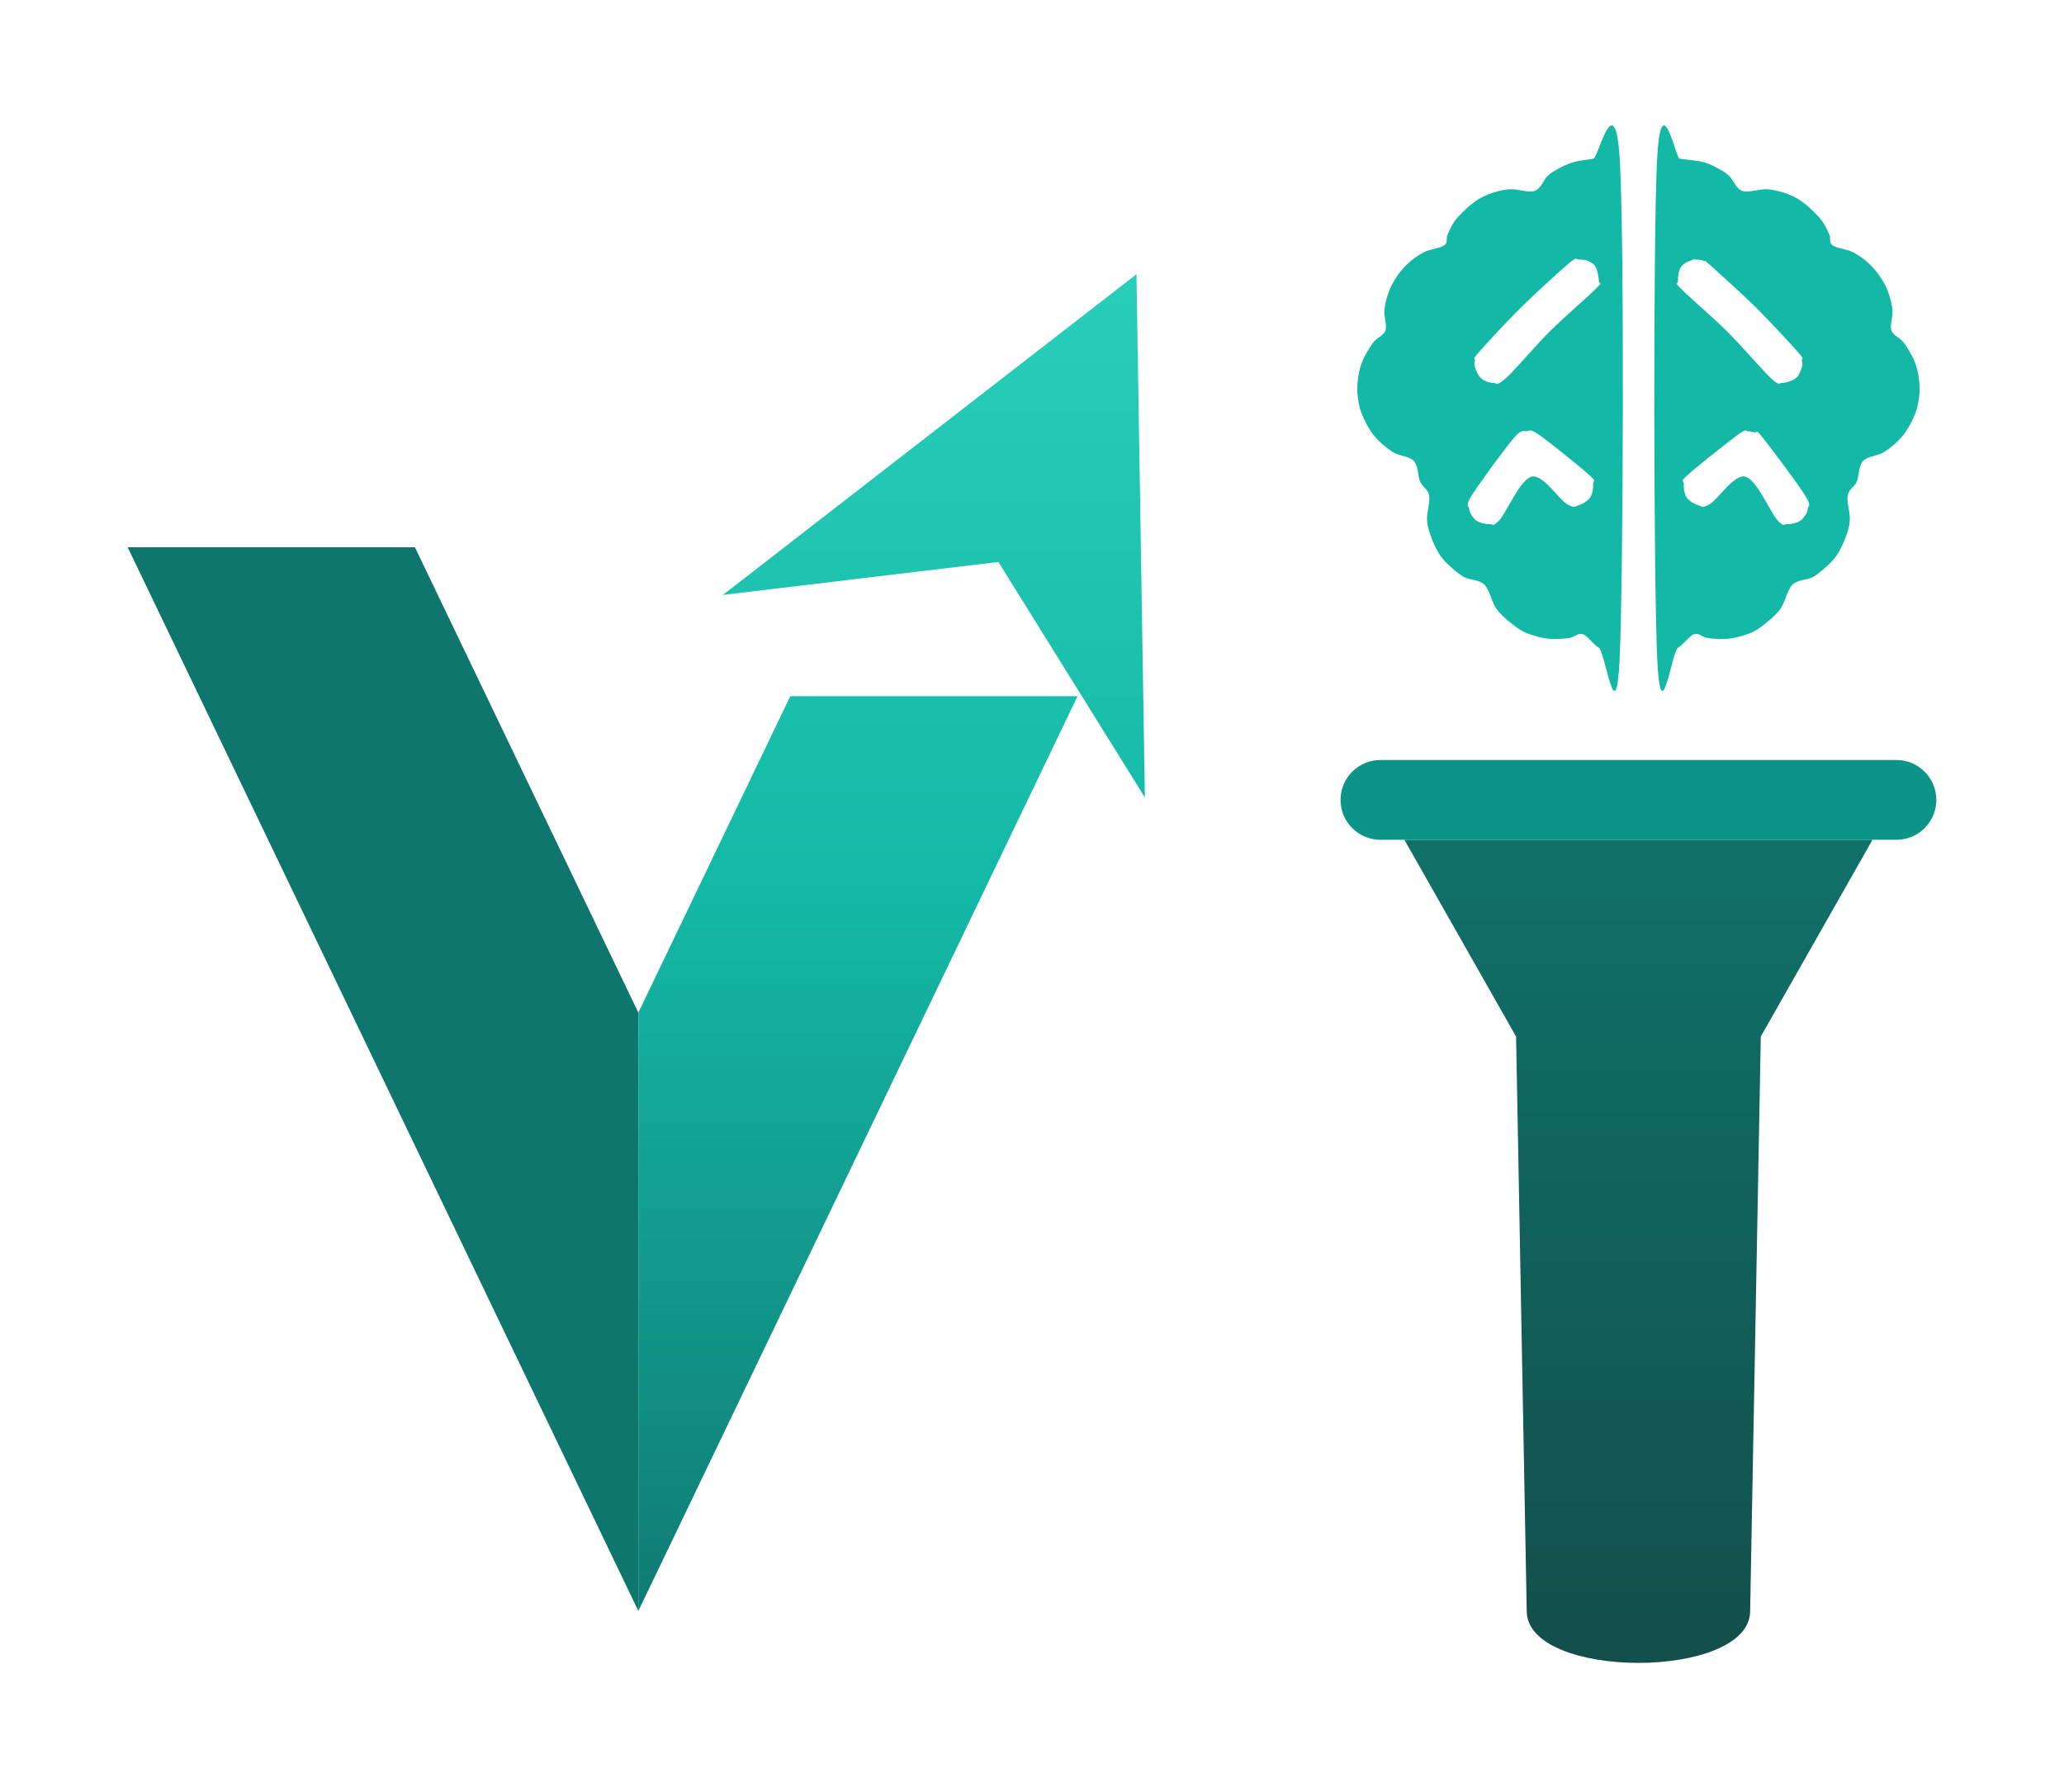
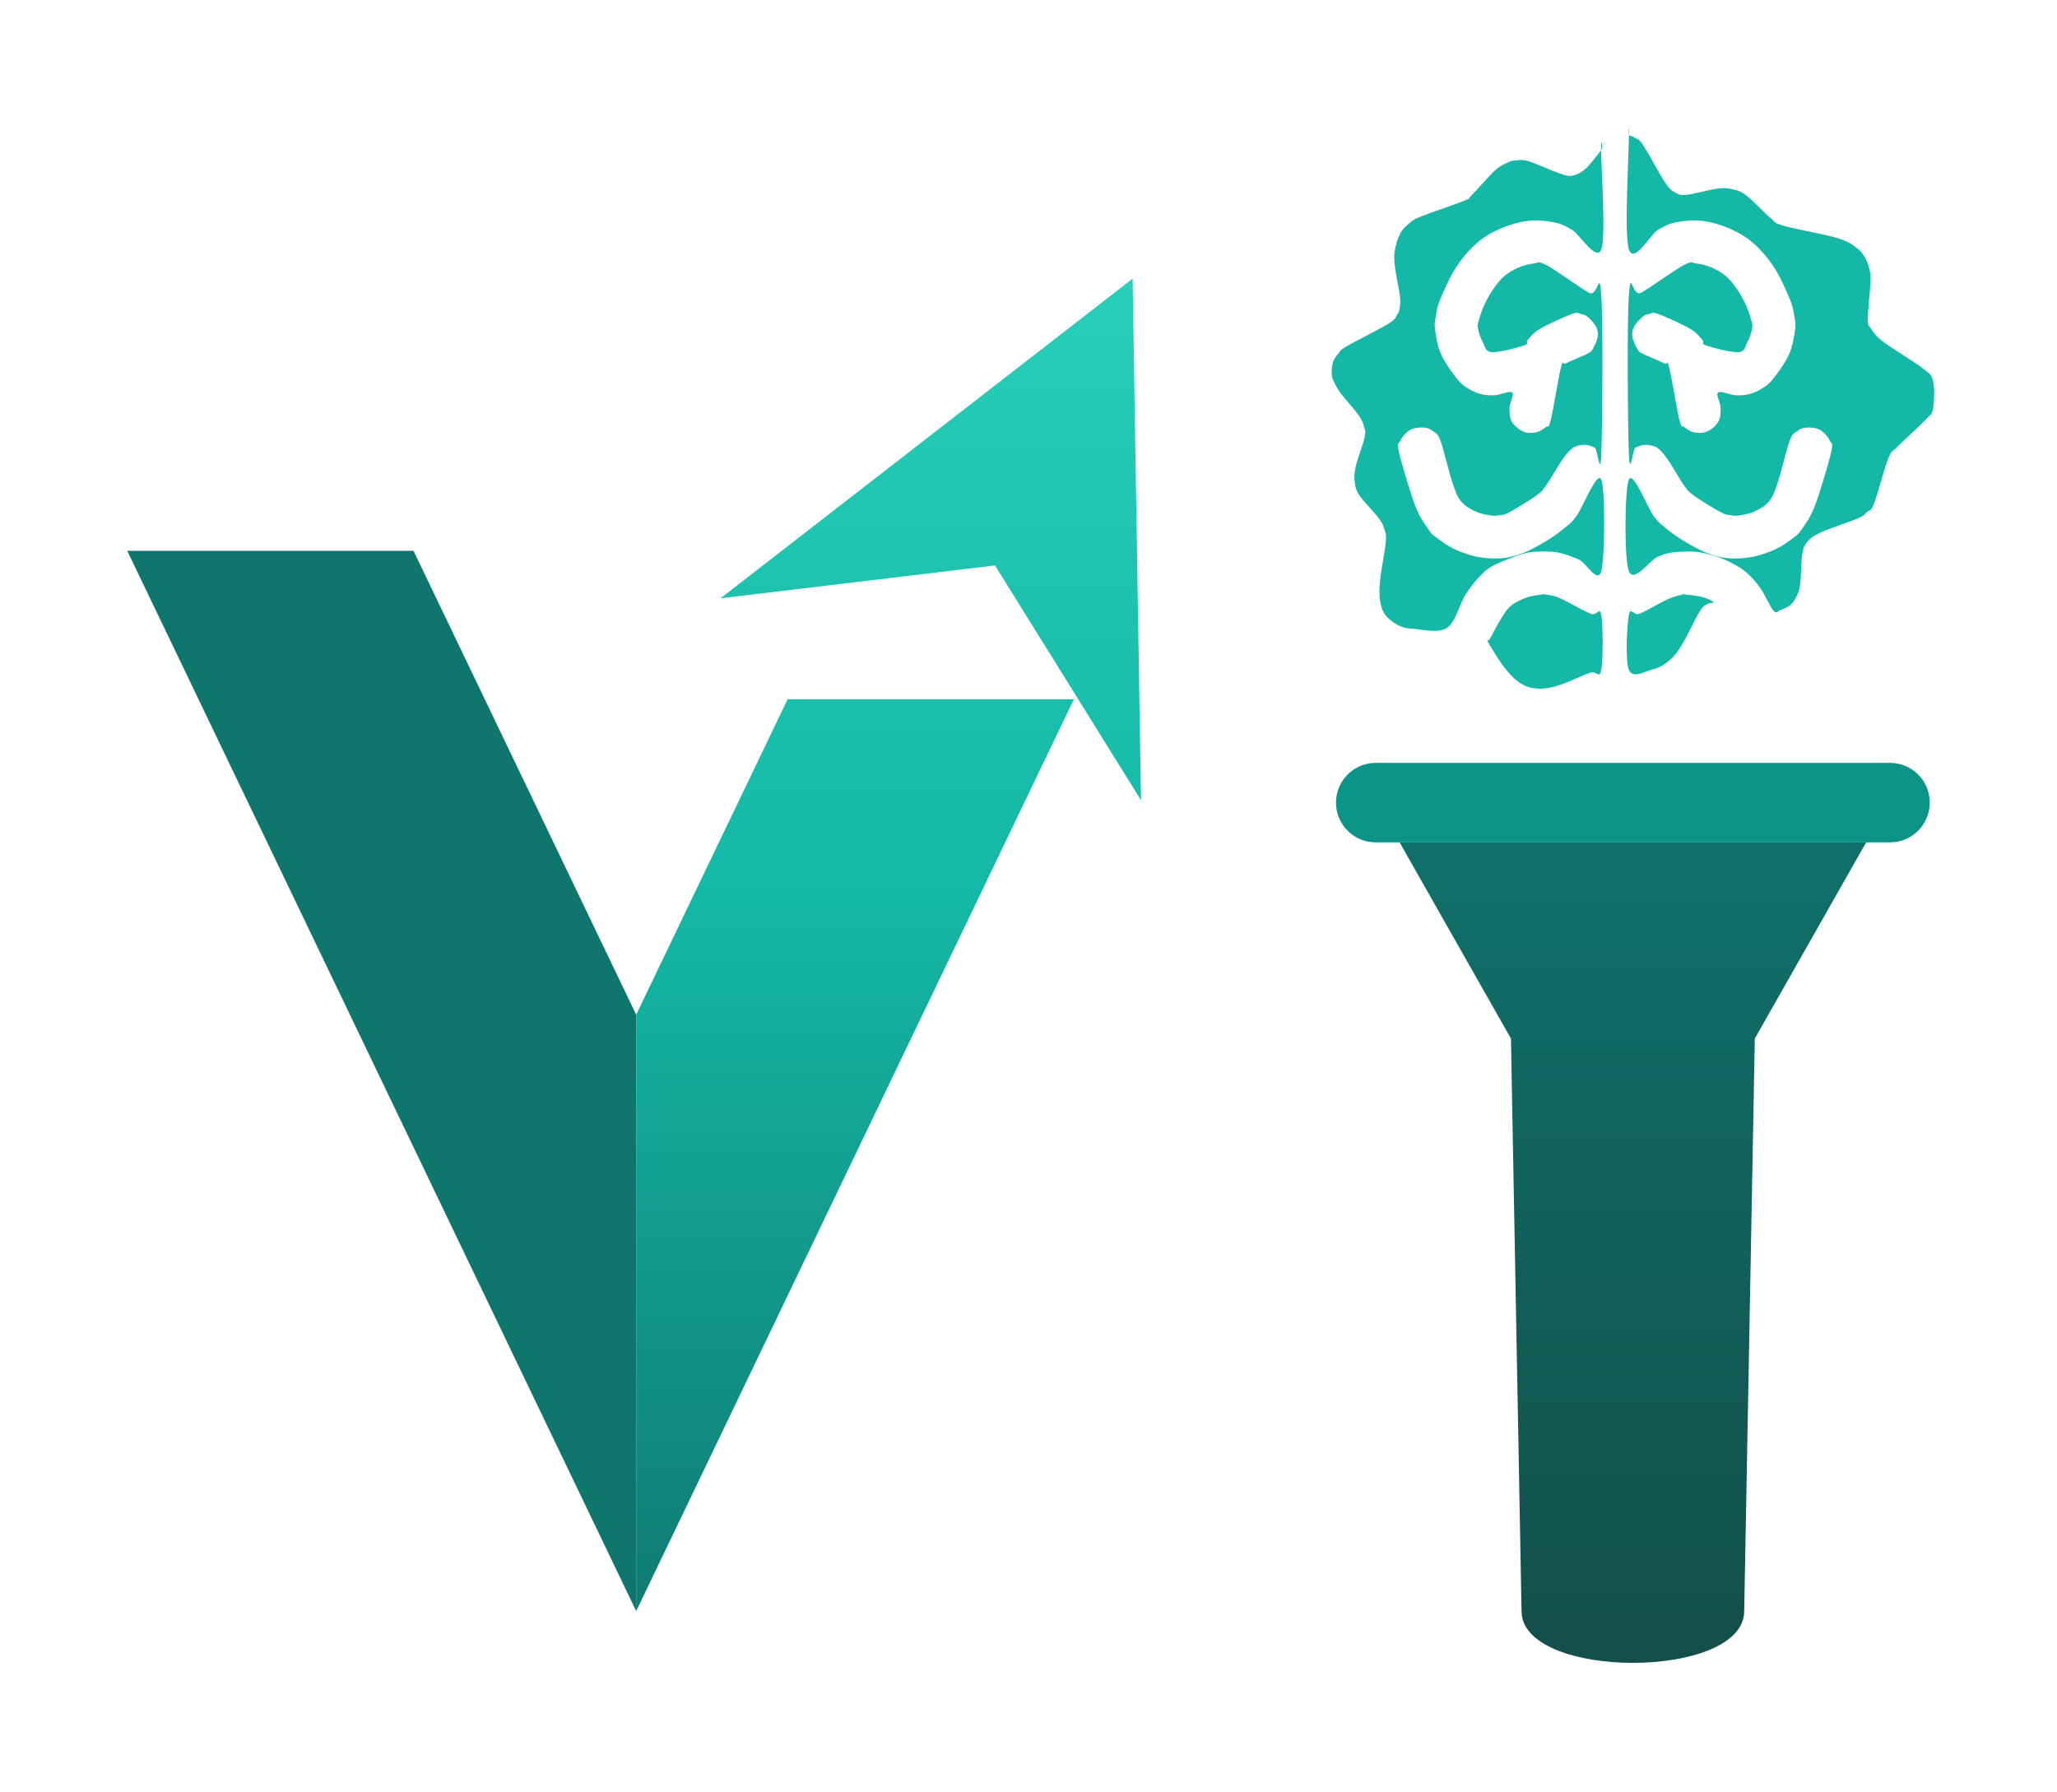
- <svg xmlns="http://www.w3.org/2000/svg" viewBox="-116 -151.45 194 168.45" width="194" height="168.45" role="img" aria-label="Vriddhi Institutions">
+ <svg xmlns="http://www.w3.org/2000/svg" viewBox="-116 -151.95 194 168.95" width="194" height="168.95" role="img" aria-label="Vriddhi Institutions">
  <defs>
    <linearGradient id="gradV" gradientUnits="userSpaceOnUse" x1="-20" y1="-140" x2="-20" y2="6">
      <stop offset="0" stop-color="#2dd4bf" />
      <stop offset="0.5" stop-color="#14b8a6" />
      <stop offset="1" stop-color="#0f766e" />
    </linearGradient>
    <linearGradient id="gradTorch" gradientUnits="userSpaceOnUse" x1="0" y1="-84" x2="0" y2="6">
      <stop offset="0" stop-color="#0f766e" />
      <stop offset="1" stop-color="#134e4a" />
    </linearGradient>
    <linearGradient id="gradBrain" gradientUnits="userSpaceOnUse" x1="0" y1="-145" x2="0" y2="-88">
      <stop offset="0" stop-color="#5eead4" />
      <stop offset="1" stop-color="#14b8a6" />
    </linearGradient>
    <filter id="softShadow" x="-35%" y="-35%" width="170%" height="170%" color-interpolation-filters="sRGB">
      <feDropShadow dx="0" dy="6" stdDeviation="6" flood-color="#0f172a" flood-opacity="0.2" />
    </filter>
    <filter id="liftShadow" x="-35%" y="-35%" width="170%" height="170%" color-interpolation-filters="sRGB">
      <feDropShadow dx="0" dy="11" stdDeviation="13" flood-color="#0f172a" flood-opacity="0.3" />
    </filter>
  </defs>
  <g class="vriddhi-mark">
    <path d="M -104 -100 L -56 0 L -56 -56.25 L -77 -100 Z" fill="#0f766e" />
    <path d="M -56 0 L -14.72 -86 L -41.72 -86 L -56 -56.25 Z" fill="url(#gradV)" />
    <path d="M -9.18 -125.67 L -8.39 -76.48 L -22.16 -98.62 L -48.05 -95.52 Z" fill="url(#gradV)" />
    <path d="M 27.5 0 L 26.5 -54 L 16 -72.5 L 60 -72.5 L 49.5 -54 L 48.5 0 C 48.5 6.51 27.5 6.51 27.5 0 Z" fill="url(#gradTorch)" />
    <path d="M 13.75 -80 H 62.25 A 3.75 3.75 0 0 1 66 -76.25 V -76.25 A 3.75 3.75 0 0 1 62.25 -72.5 H 13.75 A 3.75 3.75 0 0 1 10 -76.25 V -76.25 A 3.75 3.75 0 0 1 13.75 -80 Z" fill="#0d9488" />
-     <g transform="translate(38 -86.03) scale(1.09)">
-       <path fill-rule="evenodd" fill="url(#gradBrain)" d="M -3.89 -46.32 C -3.51 -46.25 -1.97 -53.09 -1.59 -45.93 C -1.21 -38.78 -1.31 -10.37 -1.61 -3.41 C -1.91 3.56 -2.87 -3.82 -3.4 -4.14 C -3.93 -4.46 -4.37 -5.17 -4.79 -5.32 C -5.21 -5.46 -5.48 -5.07 -5.92 -5 C -6.37 -4.93 -6.95 -4.89 -7.43 -4.91 C -7.91 -4.93 -8.32 -4.99 -8.8 -5.14 C -9.28 -5.28 -9.75 -5.4 -10.31 -5.77 C -10.87 -6.15 -11.68 -6.78 -12.18 -7.42 C -12.67 -8.05 -12.8 -9.11 -13.28 -9.59 C -13.76 -10.06 -14.52 -9.95 -15.08 -10.27 C -15.64 -10.6 -16.24 -11.16 -16.63 -11.55 C -17.02 -11.95 -17.18 -12.23 -17.41 -12.65 C -17.63 -13.06 -17.86 -13.62 -18 -14.06 C -18.14 -14.5 -18.22 -14.75 -18.23 -15.29 C -18.24 -15.83 -17.95 -16.77 -18.05 -17.3 C -18.14 -17.83 -18.6 -17.97 -18.82 -18.47 C -19.04 -18.96 -18.97 -19.83 -19.37 -20.26 C -19.77 -20.69 -20.65 -20.68 -21.22 -21.05 C -21.79 -21.42 -22.37 -21.92 -22.81 -22.46 C -23.25 -23.01 -23.63 -23.73 -23.86 -24.33 C -24.1 -24.93 -24.18 -25.51 -24.23 -26.07 C -24.27 -26.62 -24.22 -27.17 -24.14 -27.67 C -24.05 -28.16 -23.94 -28.56 -23.73 -29.03 C -23.51 -29.51 -23.18 -30.08 -22.86 -30.49 C -22.54 -30.91 -21.98 -31.06 -21.82 -31.51 C -21.66 -31.97 -21.95 -32.68 -21.91 -33.21 C -21.87 -33.73 -21.75 -34.21 -21.59 -34.67 C -21.43 -35.14 -21.23 -35.56 -20.95 -35.99 C -20.67 -36.43 -20.31 -36.89 -19.9 -37.27 C -19.49 -37.65 -19.02 -38 -18.49 -38.27 C -17.96 -38.54 -17.07 -38.61 -16.73 -38.87 C -16.39 -39.12 -16.64 -39.41 -16.45 -39.81 C -16.26 -40.21 -16.05 -40.75 -15.59 -41.27 C -15.12 -41.78 -14.39 -42.5 -13.67 -42.91 C -12.96 -43.31 -12.08 -43.58 -11.3 -43.68 C -10.51 -43.79 -9.54 -43.36 -8.97 -43.55 C -8.39 -43.74 -8.19 -44.5 -7.86 -44.81 C -7.52 -45.13 -7.32 -45.25 -6.94 -45.45 C -6.56 -45.66 -6.08 -45.9 -5.58 -46.04 C -5.07 -46.19 -4.18 -46.27 -3.89 -46.32 C -3.61 -46.36 -4.27 -46.38 -3.89 -46.32 Z M 3.57 -46.32 C 3.9 -46.27 5.01 -46.19 5.58 -46.04 C 6.14 -45.9 6.56 -45.66 6.94 -45.45 C 7.32 -45.25 7.52 -45.13 7.86 -44.81 C 8.19 -44.5 8.39 -43.74 8.97 -43.55 C 9.54 -43.36 10.51 -43.79 11.3 -43.68 C 12.08 -43.58 12.96 -43.31 13.67 -42.91 C 14.39 -42.5 15.12 -41.78 15.59 -41.27 C 16.05 -40.75 16.26 -40.21 16.45 -39.81 C 16.64 -39.41 16.39 -39.12 16.73 -38.87 C 17.07 -38.61 17.96 -38.54 18.49 -38.27 C 19.02 -38 19.49 -37.65 19.9 -37.27 C 20.31 -36.89 20.67 -36.43 20.95 -35.99 C 21.23 -35.56 21.43 -35.14 21.59 -34.67 C 21.75 -34.21 21.87 -33.73 21.91 -33.21 C 21.95 -32.68 21.66 -31.97 21.82 -31.51 C 21.98 -31.06 22.54 -30.91 22.86 -30.49 C 23.18 -30.08 23.51 -29.51 23.73 -29.03 C 23.94 -28.56 24.05 -28.16 24.14 -27.67 C 24.22 -27.17 24.27 -26.62 24.23 -26.07 C 24.18 -25.51 24.1 -24.93 23.86 -24.33 C 23.63 -23.73 23.25 -23.01 22.81 -22.46 C 22.37 -21.92 21.79 -21.42 21.22 -21.05 C 20.65 -20.68 19.77 -20.69 19.37 -20.26 C 18.97 -19.83 19.04 -18.96 18.82 -18.47 C 18.6 -17.97 18.14 -17.83 18.05 -17.3 C 17.95 -16.77 18.24 -15.83 18.23 -15.29 C 18.22 -14.75 18.14 -14.5 18 -14.06 C 17.86 -13.62 17.63 -13.06 17.41 -12.65 C 17.18 -12.23 17.02 -11.95 16.63 -11.55 C 16.24 -11.16 15.64 -10.6 15.08 -10.27 C 14.52 -9.95 13.76 -10.06 13.28 -9.59 C 12.8 -9.11 12.67 -8.05 12.18 -7.42 C 11.68 -6.78 10.87 -6.15 10.31 -5.77 C 9.75 -5.4 9.28 -5.28 8.8 -5.14 C 8.32 -4.99 7.91 -4.93 7.43 -4.91 C 6.95 -4.89 6.37 -4.93 5.92 -5 C 5.48 -5.07 5.21 -5.46 4.79 -5.32 C 4.37 -5.17 3.93 -4.46 3.4 -4.14 C 2.87 -3.82 1.91 3.56 1.61 -3.41 C 1.31 -10.37 1.27 -38.78 1.59 -45.93 C 1.92 -53.09 3.23 -46.25 3.56 -46.32 C 3.89 -46.38 3.23 -46.36 3.57 -46.32 Z M -5.25 -37.64 C -5.37 -37.58 -5.18 -38 -5.99 -37.31 C -6.81 -36.62 -8.83 -34.78 -10.13 -33.5 C -11.43 -32.21 -13.11 -30.39 -13.77 -29.63 C -14.43 -28.87 -14.04 -29.15 -14.09 -28.94 C -14.14 -28.72 -14.18 -28.59 -14.09 -28.34 C -14.01 -28.08 -13.84 -27.64 -13.58 -27.41 C -13.33 -27.19 -12.93 -27 -12.57 -27 C -12.21 -27 -12.24 -26.67 -11.42 -27.41 C -10.59 -28.16 -8.92 -30.17 -7.63 -31.45 C -6.34 -32.73 -4.39 -34.38 -3.69 -35.1 C -2.98 -35.81 -3.41 -35.43 -3.41 -35.75 C -3.41 -36.06 -3.52 -36.69 -3.69 -36.99 C -3.85 -37.29 -4.16 -37.44 -4.42 -37.54 C -4.68 -37.65 -5.1 -37.62 -5.24 -37.64 C -5.38 -37.65 -5.12 -37.69 -5.25 -37.64 Z M 4.75 -37.64 C 4.63 -37.58 4.21 -37.46 4.01 -37.31 C 3.81 -37.17 3.65 -37.02 3.55 -36.76 C 3.45 -36.5 3.39 -36.02 3.41 -35.75 C 3.43 -35.47 2.98 -35.81 3.69 -35.1 C 4.39 -34.38 6.34 -32.73 7.63 -31.45 C 8.92 -30.17 10.62 -28.16 11.42 -27.41 C 12.22 -26.67 12.07 -27 12.43 -27 C 12.79 -27 13.31 -27.19 13.58 -27.41 C 13.86 -27.64 14.01 -28.08 14.09 -28.34 C 14.18 -28.59 14.14 -28.72 14.09 -28.94 C 14.04 -29.15 14.43 -28.87 13.77 -29.63 C 13.11 -30.39 11.36 -32.27 10.13 -33.5 C 8.89 -34.72 7.11 -36.32 6.36 -37 C 5.6 -37.67 5.85 -37.44 5.58 -37.54 C 5.31 -37.65 4.9 -37.62 4.76 -37.64 C 4.62 -37.65 4.88 -37.69 4.75 -37.64 Z M -9.61 -22.82 C -9.8 -22.73 -9.93 -23.18 -10.72 -22.27 C -11.51 -21.35 -13.72 -18.33 -14.36 -17.31 C -15.01 -16.28 -14.61 -16.42 -14.59 -16.11 C -14.57 -15.79 -14.41 -15.6 -14.27 -15.42 C -14.13 -15.23 -14 -15.1 -13.76 -15 C -13.52 -14.9 -13.14 -14.79 -12.84 -14.82 C -12.54 -14.85 -12.57 -14.5 -11.96 -15.19 C -11.36 -15.87 -10.18 -18.68 -9.21 -18.91 C -8.25 -19.14 -6.86 -16.96 -6.17 -16.55 C -5.49 -16.14 -5.44 -16.36 -5.11 -16.46 C -4.77 -16.56 -4.34 -16.84 -4.14 -17.15 C -3.94 -17.45 -3.89 -17.98 -3.91 -18.3 C -3.93 -18.62 -3.5 -18.38 -4.28 -19.08 C -5.06 -19.79 -7.71 -21.92 -8.6 -22.54 C -9.49 -23.16 -9.44 -22.77 -9.61 -22.82 C -9.77 -22.86 -9.42 -22.91 -9.61 -22.82 Z M 9.39 -22.82 C 9.26 -22.77 9.45 -23.16 8.6 -22.54 C 7.75 -21.92 5.06 -19.79 4.28 -19.08 C 3.5 -18.38 3.93 -18.62 3.91 -18.3 C 3.89 -17.98 3.94 -17.45 4.14 -17.15 C 4.34 -16.84 4.77 -16.56 5.11 -16.46 C 5.44 -16.36 5.49 -16.14 6.17 -16.55 C 6.86 -16.96 8.25 -19.14 9.21 -18.91 C 10.18 -18.68 11.36 -15.87 11.96 -15.19 C 12.57 -14.5 12.54 -14.85 12.84 -14.82 C 13.14 -14.79 13.52 -14.9 13.76 -15 C 14 -15.1 14.13 -15.23 14.27 -15.42 C 14.41 -15.6 14.57 -15.79 14.59 -16.11 C 14.61 -16.42 15.01 -16.28 14.36 -17.31 C 13.72 -18.33 11.44 -21.36 10.72 -22.27 C 10 -23.17 10.26 -22.63 10.03 -22.73 C 9.81 -22.82 9.5 -22.8 9.39 -22.82 C 9.29 -22.83 9.52 -22.86 9.39 -22.82 Z" />
+     <g transform="translate(36.32 -89.13) scale(0.92)">
+       <path fill-rule="evenodd" fill="url(#gradBrain)" d="M 1.43 -54.41 C 1.54 -54.36 1.84 -54.31 2.08 -54.13 C 2.33 -53.96 2.4 -54.12 2.9 -53.36 C 3.41 -52.59 4.59 -50.36 5.14 -49.55 C 5.7 -48.74 5.86 -48.71 6.24 -48.5 C 6.61 -48.3 6.68 -48.24 7.39 -48.32 C 8.1 -48.39 9.73 -48.86 10.52 -48.95 C 11.31 -49.05 11.63 -48.98 12.12 -48.86 C 12.62 -48.74 12.85 -48.71 13.49 -48.22 C 14.13 -47.73 15.33 -46.43 15.96 -45.91 C 16.59 -45.4 16.17 -45.47 17.28 -45.14 C 18.4 -44.8 21.43 -44.28 22.67 -43.91 C 23.91 -43.54 24.23 -43.25 24.72 -42.9 C 25.21 -42.56 25.4 -42.24 25.63 -41.86 C 25.86 -41.48 26 -41.04 26.09 -40.62 C 26.18 -40.2 26.21 -40.17 26.18 -39.34 C 26.15 -38.5 25.9 -36.4 25.91 -35.61 C 25.92 -34.82 25.96 -35 26.23 -34.6 C 26.5 -34.21 26.64 -33.9 27.51 -33.23 C 28.38 -32.56 30.6 -31.25 31.45 -30.59 C 32.29 -29.92 32.4 -29.96 32.59 -29.26 C 32.78 -28.56 32.72 -27.04 32.59 -26.37 C 32.46 -25.7 32.42 -25.88 31.81 -25.23 C 31.21 -24.59 29.59 -23.15 28.96 -22.49 C 28.32 -21.83 28.41 -22.24 28 -21.27 C 27.6 -20.29 26.91 -17.56 26.54 -16.64 C 26.18 -15.73 26.08 -16.03 25.81 -15.78 C 25.54 -15.53 25.68 -15.48 24.9 -15.14 C 24.12 -14.8 22.02 -14.13 21.15 -13.73 C 20.28 -13.32 20.01 -13.1 19.69 -12.72 C 19.36 -12.34 19.3 -12.12 19.18 -11.44 C 19.07 -10.76 19.08 -9.33 19 -8.66 C 18.92 -7.99 18.89 -7.81 18.73 -7.42 C 18.56 -7.03 18.34 -6.6 18.04 -6.32 C 17.74 -6.04 17.24 -5.83 16.94 -5.73 C 16.64 -5.62 16.58 -5.3 16.23 -5.69 C 15.88 -6.07 15.35 -7.37 14.86 -8.04 C 14.37 -8.71 13.9 -9.25 13.31 -9.72 C 12.73 -10.19 11.97 -10.57 11.35 -10.86 C 10.74 -11.15 10.18 -11.31 9.62 -11.45 C 9.07 -11.6 8.66 -11.7 8.03 -11.73 C 7.39 -11.76 6.45 -11.73 5.83 -11.64 C 5.22 -11.54 5.07 -11.5 4.33 -11.18 C 3.59 -10.86 1.89 -8.42 1.41 -9.74 C 0.92 -11.07 0.99 -18.2 1.42 -19.13 C 1.84 -20.07 3.34 -16.2 3.96 -15.37 C 4.58 -14.55 4.69 -14.57 5.14 -14.19 C 5.6 -13.8 6.08 -13.44 6.69 -13.05 C 7.3 -12.66 8.19 -12.15 8.78 -11.87 C 9.38 -11.58 9.76 -11.46 10.24 -11.32 C 10.73 -11.18 11.18 -11.08 11.7 -11.05 C 12.23 -11.01 12.85 -11.03 13.39 -11.09 C 13.93 -11.15 14.39 -11.24 14.94 -11.41 C 15.49 -11.58 16.12 -11.8 16.67 -12.09 C 17.23 -12.38 17.86 -12.82 18.27 -13.14 C 18.68 -13.46 18.76 -13.45 19.13 -14.01 C 19.5 -14.56 20 -15.15 20.5 -16.47 C 21 -17.78 21.89 -20.77 22.14 -21.88 C 22.39 -22.99 22.19 -22.74 22 -23.13 C 21.81 -23.52 21.39 -24 20.99 -24.22 C 20.6 -24.44 19.99 -24.48 19.61 -24.45 C 19.23 -24.43 18.97 -24.31 18.69 -24.09 C 18.41 -23.87 18.25 -24 17.91 -23.13 C 17.58 -22.25 17.03 -19.86 16.68 -18.83 C 16.33 -17.79 16.2 -17.41 15.81 -16.92 C 15.43 -16.42 14.86 -16.11 14.35 -15.87 C 13.85 -15.62 13.21 -15.52 12.8 -15.45 C 12.39 -15.39 12.21 -15.4 11.88 -15.46 C 11.55 -15.51 11.46 -15.44 10.83 -15.77 C 10.2 -16.11 8.73 -17 8.1 -17.46 C 7.47 -17.92 7.5 -17.93 7.05 -18.55 C 6.6 -19.17 5.85 -20.55 5.4 -21.17 C 4.96 -21.8 4.7 -22.07 4.4 -22.32 C 4.09 -22.56 3.84 -22.58 3.58 -22.64 C 3.31 -22.69 3.04 -22.68 2.79 -22.64 C 2.53 -22.59 2.28 -22.5 2.05 -22.36 C 1.82 -22.22 1.52 -19.16 1.41 -21.78 C 1.31 -24.4 1.21 -35.34 1.42 -38.09 C 1.63 -40.84 1.74 -37.77 2.67 -38.27 C 3.6 -38.78 6.07 -40.59 7.01 -41.09 C 7.96 -41.59 7.85 -41.32 8.34 -41.27 C 8.84 -41.23 9.46 -41.05 9.99 -40.82 C 10.51 -40.58 11.04 -40.27 11.49 -39.86 C 11.94 -39.45 12.34 -38.87 12.68 -38.36 C 13.01 -37.85 13.28 -37.32 13.5 -36.81 C 13.72 -36.3 13.91 -35.68 14 -35.3 C 14.09 -34.93 14.11 -34.9 14.04 -34.56 C 13.98 -34.22 13.82 -33.68 13.59 -33.28 C 13.36 -32.89 13.38 -32.25 12.67 -32.18 C 11.96 -32.11 9.95 -32.65 9.33 -32.87 C 8.71 -33.08 9.23 -33.16 8.95 -33.45 C 8.67 -33.73 8.43 -34.15 7.67 -34.59 C 6.92 -35.03 5.13 -35.84 4.44 -36.09 C 3.75 -36.34 3.78 -36.14 3.51 -36.09 C 3.25 -36.04 3.09 -36.03 2.83 -35.82 C 2.57 -35.6 2.13 -35.14 1.96 -34.81 C 1.78 -34.47 1.72 -34.18 1.77 -33.79 C 1.83 -33.41 2.09 -32.81 2.28 -32.51 C 2.46 -32.21 2.41 -32.25 2.87 -32 C 3.33 -31.76 4.59 -31.27 5.03 -31.04 C 5.48 -30.81 5.28 -31.59 5.54 -30.63 C 5.8 -29.66 6.33 -26.26 6.59 -25.24 C 6.85 -24.22 6.85 -24.72 7.1 -24.5 C 7.35 -24.29 7.71 -24.03 8.11 -23.96 C 8.5 -23.88 9.03 -23.86 9.44 -24.05 C 9.86 -24.23 10.36 -24.65 10.59 -25.06 C 10.82 -25.46 10.82 -25.98 10.82 -26.48 C 10.81 -26.98 10.31 -27.83 10.55 -28.04 C 10.8 -28.26 11.77 -27.8 12.29 -27.77 C 12.81 -27.74 13.22 -27.76 13.67 -27.86 C 14.12 -27.97 14.57 -28.15 14.99 -28.41 C 15.41 -28.67 15.71 -28.83 16.18 -29.42 C 16.65 -30 17.44 -31.08 17.82 -31.92 C 18.2 -32.76 18.36 -33.8 18.45 -34.47 C 18.55 -35.14 18.45 -35.41 18.36 -35.94 C 18.27 -36.46 18.25 -36.81 17.91 -37.63 C 17.57 -38.45 16.94 -39.9 16.31 -40.86 C 15.69 -41.81 14.94 -42.69 14.17 -43.36 C 13.41 -44.03 12.59 -44.48 11.72 -44.86 C 10.84 -45.24 9.84 -45.53 8.93 -45.64 C 8.03 -45.74 7.04 -45.65 6.29 -45.5 C 5.54 -45.35 5.23 -45.19 4.42 -44.73 C 3.61 -44.26 1.91 -41.12 1.41 -42.73 C 0.91 -44.35 1.42 -52.46 1.42 -54.41 C 1.43 -56.35 1.32 -54.46 1.43 -54.41 Z M -1.43 -52.86 C -1.43 -51.18 -0.92 -44.09 -1.41 -42.73 C -1.91 -41.38 -3.61 -44.26 -4.42 -44.73 C -5.23 -45.19 -5.54 -45.35 -6.29 -45.5 C -7.04 -45.65 -8.03 -45.74 -8.93 -45.64 C -9.84 -45.53 -10.84 -45.24 -11.72 -44.86 C -12.59 -44.48 -13.41 -44.03 -14.17 -43.36 C -14.94 -42.69 -15.69 -41.81 -16.31 -40.86 C -16.94 -39.9 -17.57 -38.45 -17.91 -37.63 C -18.25 -36.81 -18.27 -36.46 -18.36 -35.94 C -18.45 -35.41 -18.55 -35.14 -18.45 -34.47 C -18.36 -33.8 -18.2 -32.76 -17.82 -31.92 C -17.44 -31.08 -16.65 -30 -16.18 -29.42 C -15.71 -28.83 -15.41 -28.67 -14.99 -28.41 C -14.57 -28.15 -14.12 -27.97 -13.67 -27.86 C -13.22 -27.76 -12.81 -27.74 -12.29 -27.77 C -11.77 -27.8 -10.8 -28.26 -10.55 -28.04 C -10.31 -27.83 -10.81 -26.98 -10.82 -26.48 C -10.82 -25.98 -10.82 -25.46 -10.59 -25.06 C -10.36 -24.65 -9.86 -24.23 -9.44 -24.05 C -9.03 -23.86 -8.5 -23.88 -8.11 -23.96 C -7.71 -24.03 -7.35 -24.29 -7.1 -24.5 C -6.85 -24.72 -6.85 -24.22 -6.59 -25.24 C -6.33 -26.26 -5.8 -29.66 -5.54 -30.63 C -5.28 -31.59 -5.48 -30.81 -5.03 -31.04 C -4.59 -31.27 -3.33 -31.76 -2.87 -32 C -2.41 -32.25 -2.46 -32.21 -2.28 -32.51 C -2.09 -32.81 -1.83 -33.41 -1.77 -33.79 C -1.72 -34.18 -1.78 -34.47 -1.96 -34.81 C -2.13 -35.14 -2.57 -35.6 -2.83 -35.82 C -3.09 -36.03 -3.25 -36.04 -3.51 -36.09 C -3.78 -36.14 -3.75 -36.34 -4.44 -36.09 C -5.13 -35.84 -6.92 -35.03 -7.67 -34.59 C -8.43 -34.15 -8.67 -33.73 -8.95 -33.45 C -9.23 -33.16 -8.71 -33.08 -9.33 -32.87 C -9.95 -32.65 -11.96 -32.11 -12.67 -32.18 C -13.38 -32.25 -13.36 -32.89 -13.59 -33.28 C -13.82 -33.68 -13.98 -34.22 -14.04 -34.56 C -14.11 -34.9 -14.09 -34.93 -14 -35.3 C -13.91 -35.68 -13.72 -36.3 -13.5 -36.81 C -13.28 -37.32 -13.01 -37.85 -12.68 -38.36 C -12.34 -38.87 -11.94 -39.45 -11.49 -39.86 C -11.04 -40.27 -10.51 -40.58 -9.99 -40.82 C -9.46 -41.05 -8.84 -41.23 -8.34 -41.27 C -7.85 -41.32 -7.96 -41.59 -7.01 -41.09 C -6.07 -40.59 -3.6 -38.78 -2.67 -38.27 C -1.74 -37.77 -1.63 -40.84 -1.42 -38.09 C -1.21 -35.34 -1.31 -24.4 -1.41 -21.78 C -1.52 -19.16 -1.82 -22.22 -2.05 -22.36 C -2.28 -22.5 -2.53 -22.59 -2.79 -22.64 C -3.04 -22.68 -3.31 -22.69 -3.58 -22.64 C -3.84 -22.58 -4.09 -22.56 -4.4 -22.32 C -4.7 -22.07 -4.96 -21.8 -5.4 -21.17 C -5.85 -20.55 -6.6 -19.17 -7.05 -18.55 C -7.5 -17.93 -7.47 -17.92 -8.1 -17.46 C -8.73 -17 -10.2 -16.11 -10.83 -15.77 C -11.46 -15.44 -11.55 -15.51 -11.88 -15.46 C -12.21 -15.4 -12.39 -15.39 -12.8 -15.45 C -13.21 -15.52 -13.85 -15.62 -14.35 -15.87 C -14.86 -16.11 -15.43 -16.42 -15.81 -16.92 C -16.2 -17.41 -16.33 -17.79 -16.68 -18.83 C -17.03 -19.86 -17.58 -22.25 -17.91 -23.13 C -18.25 -24 -18.41 -23.87 -18.69 -24.09 C -18.97 -24.31 -19.23 -24.43 -19.61 -24.45 C -19.99 -24.48 -20.6 -24.44 -20.99 -24.22 C -21.39 -24 -21.81 -23.52 -22 -23.13 C -22.19 -22.74 -22.39 -22.99 -22.14 -21.88 C -21.89 -20.77 -21 -17.78 -20.5 -16.47 C -20 -15.15 -19.5 -14.56 -19.13 -14.01 C -18.76 -13.45 -18.68 -13.46 -18.27 -13.14 C -17.86 -12.82 -17.23 -12.38 -16.67 -12.09 C -16.12 -11.8 -15.49 -11.58 -14.94 -11.41 C -14.39 -11.24 -13.93 -11.15 -13.39 -11.09 C -12.85 -11.03 -12.23 -11.01 -11.7 -11.05 C -11.18 -11.08 -10.73 -11.18 -10.24 -11.32 C -9.76 -11.46 -9.38 -11.58 -8.78 -11.87 C -8.19 -12.15 -7.3 -12.66 -6.69 -13.05 C -6.08 -13.44 -5.6 -13.8 -5.14 -14.19 C -4.69 -14.57 -4.58 -14.55 -3.96 -15.37 C -3.34 -16.2 -1.84 -20.07 -1.42 -19.13 C -1 -18.2 -1.03 -11.11 -1.41 -9.74 C -1.79 -8.37 -2.96 -10.59 -3.69 -10.91 C -4.43 -11.22 -5.11 -11.5 -5.83 -11.64 C -6.56 -11.77 -7.39 -11.76 -8.03 -11.73 C -8.66 -11.7 -8.92 -11.67 -9.62 -11.45 C -10.33 -11.23 -11.59 -10.75 -12.26 -10.41 C -12.94 -10.07 -13.17 -9.91 -13.67 -9.4 C -14.18 -8.9 -14.72 -8.27 -15.31 -7.36 C -15.91 -6.44 -16.35 -4.5 -17.24 -3.91 C -18.13 -3.32 -19.83 -3.77 -20.66 -3.82 C -21.49 -3.86 -21.74 -3.95 -22.22 -4.18 C -22.7 -4.42 -23.23 -4.82 -23.54 -5.23 C -23.85 -5.65 -24 -6.1 -24.09 -6.7 C -24.18 -7.29 -24.19 -7.79 -24.09 -8.8 C -23.99 -9.81 -23.57 -11.86 -23.5 -12.75 C -23.43 -13.63 -23.55 -13.71 -23.68 -14.12 C -23.81 -14.53 -23.86 -14.66 -24.28 -15.22 C -24.69 -15.78 -25.78 -16.87 -26.18 -17.46 C -26.58 -18.06 -26.61 -18.29 -26.68 -18.79 C -26.75 -19.28 -26.76 -19.67 -26.59 -20.44 C -26.42 -21.21 -25.83 -22.74 -25.68 -23.42 C -25.54 -24.11 -25.62 -24.14 -25.73 -24.53 C -25.83 -24.92 -25.93 -25.2 -26.32 -25.77 C -26.72 -26.33 -27.67 -27.35 -28.09 -27.92 C -28.5 -28.48 -28.66 -28.81 -28.82 -29.15 C -28.98 -29.48 -29.03 -29.59 -29.05 -29.93 C -29.06 -30.27 -29.02 -30.82 -28.91 -31.17 C -28.79 -31.52 -28.59 -31.77 -28.36 -32.04 C -28.13 -32.3 -28.39 -32.26 -27.54 -32.77 C -26.68 -33.28 -24.1 -34.55 -23.23 -35.1 C -22.36 -35.64 -22.51 -35.8 -22.32 -36.06 C -22.13 -36.32 -22.14 -36.35 -22.09 -36.65 C -22.05 -36.96 -21.97 -37.2 -22.05 -37.89 C -22.12 -38.58 -22.45 -40.02 -22.55 -40.79 C -22.64 -41.57 -22.67 -41.94 -22.59 -42.53 C -22.51 -43.11 -22.29 -43.84 -22.04 -44.31 C -21.8 -44.78 -21.49 -45.06 -21.13 -45.36 C -20.77 -45.66 -20.84 -45.7 -19.9 -46.09 C -18.96 -46.48 -16.38 -47.32 -15.51 -47.69 C -14.64 -48.05 -15.22 -47.76 -14.69 -48.28 C -14.16 -48.8 -12.93 -50.25 -12.31 -50.81 C -11.69 -51.37 -11.32 -51.47 -10.99 -51.63 C -10.65 -51.8 -10.64 -51.8 -10.3 -51.82 C -9.95 -51.84 -9.67 -51.98 -8.92 -51.77 C -8.18 -51.56 -6.56 -50.8 -5.81 -50.55 C -5.06 -50.3 -4.89 -50.2 -4.43 -50.27 C -3.97 -50.34 -3.55 -50.53 -3.05 -50.96 C -2.55 -51.39 -1.71 -52.55 -1.44 -52.86 C -1.17 -53.18 -1.44 -54.55 -1.43 -52.86 Z M -7.34 -7.36 C -7.08 -7.3 -6.54 -7.33 -5.74 -7 C -4.94 -6.66 -3.26 -5.66 -2.53 -5.37 C -1.81 -5.07 -1.6 -6.18 -1.41 -5.22 C -1.23 -4.26 -1.22 -0.58 -1.42 0.4 C -1.61 1.39 -1.87 0.43 -2.58 0.68 C -3.29 0.94 -4.83 1.68 -5.7 1.95 C -6.56 2.23 -7.11 2.33 -7.75 2.32 C -8.39 2.3 -8.96 2.2 -9.53 1.86 C -10.11 1.53 -10.65 1.02 -11.22 0.31 C -11.8 -0.4 -12.73 -1.9 -13 -2.42 C -13.26 -2.94 -13.04 -2.39 -12.82 -2.81 C -12.59 -3.23 -12 -4.38 -11.63 -4.95 C -11.27 -5.52 -11.06 -5.87 -10.63 -6.22 C -10.2 -6.57 -9.58 -6.85 -9.03 -7.04 C -8.49 -7.23 -7.63 -7.31 -7.35 -7.36 C -7.07 -7.42 -7.61 -7.42 -7.34 -7.36 Z M 7.02 -7.36 C 7.33 -7.32 8.38 -7.22 8.89 -7.09 C 9.41 -6.96 10 -6.68 10.09 -6.56 C 10.18 -6.44 9.7 -6.51 9.46 -6.36 C 9.23 -6.2 9.12 -6.32 8.69 -5.63 C 8.25 -4.93 7.38 -3.04 6.86 -2.19 C 6.33 -1.34 6.05 -0.98 5.54 -0.55 C 5.03 -0.12 4.49 0.2 3.8 0.36 C 3.12 0.52 1.81 1.34 1.42 0.4 C 1.02 -0.53 1.23 -4.26 1.41 -5.22 C 1.6 -6.18 1.87 -5.09 2.53 -5.37 C 3.2 -5.64 4.67 -6.53 5.42 -6.86 C 6.17 -7.19 6.75 -7.28 7.01 -7.36 C 7.28 -7.45 6.71 -7.41 7.02 -7.36 Z" />
    </g>
  </g>
</svg>
